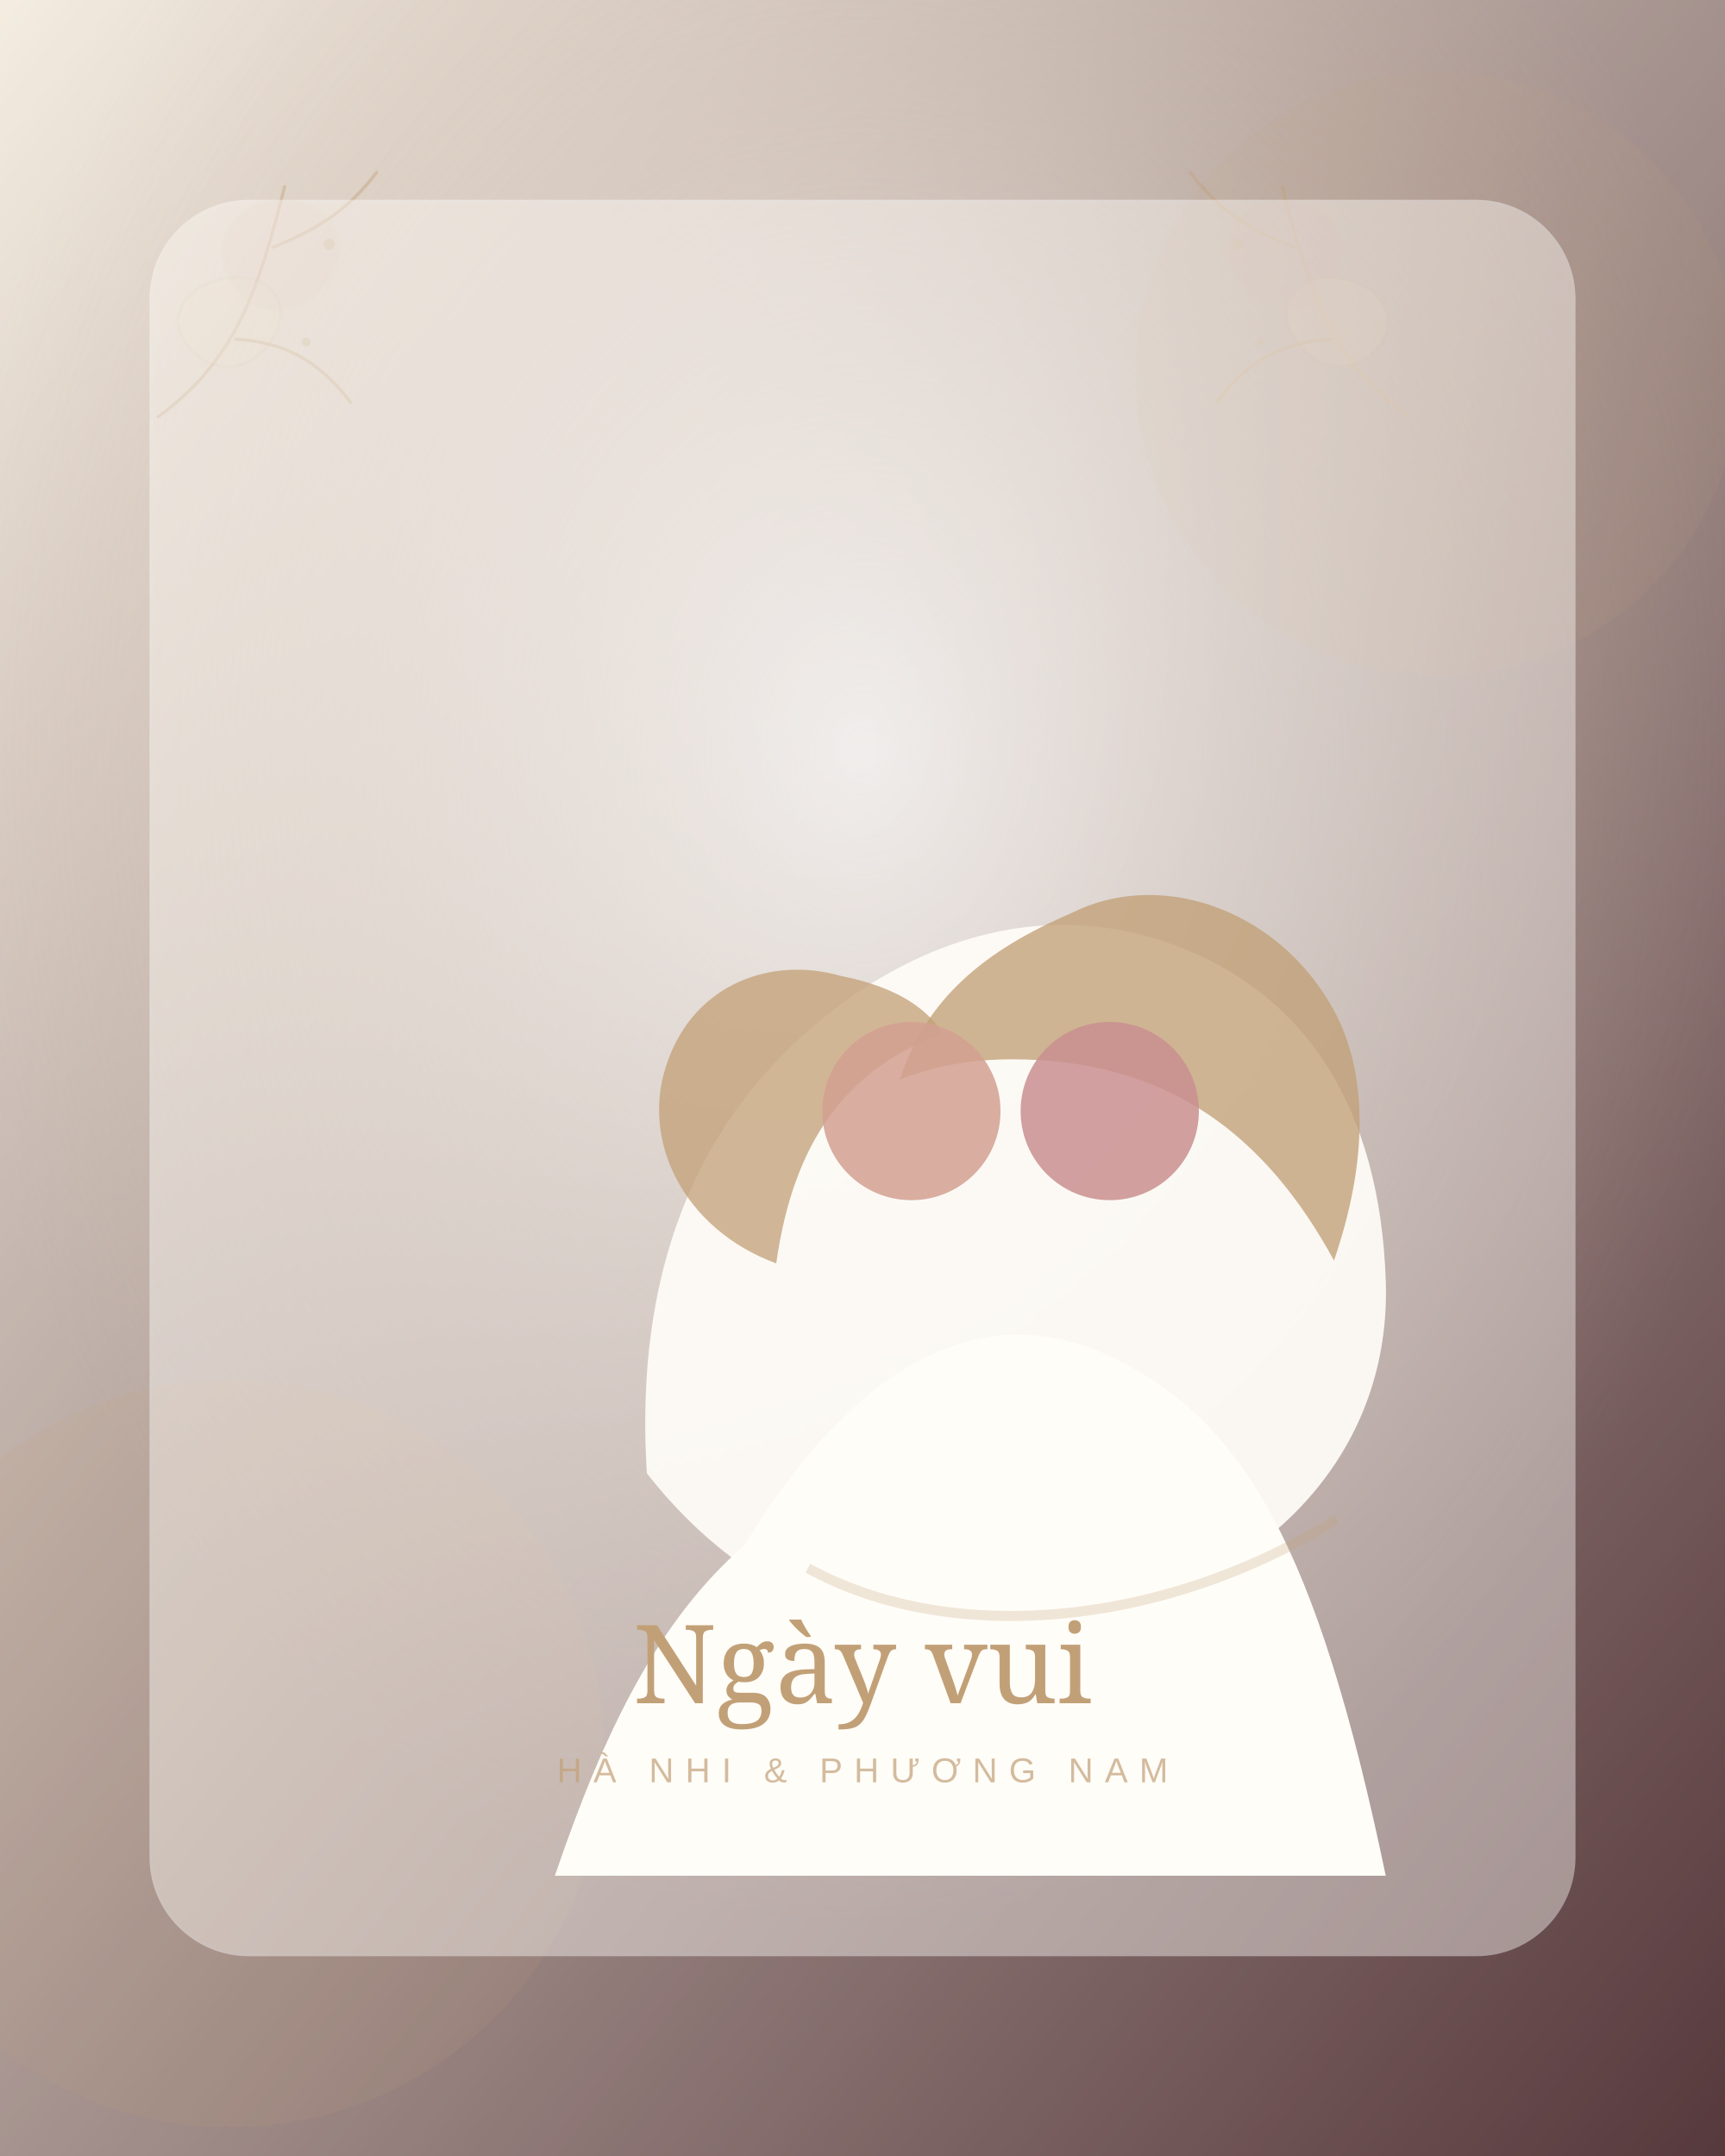
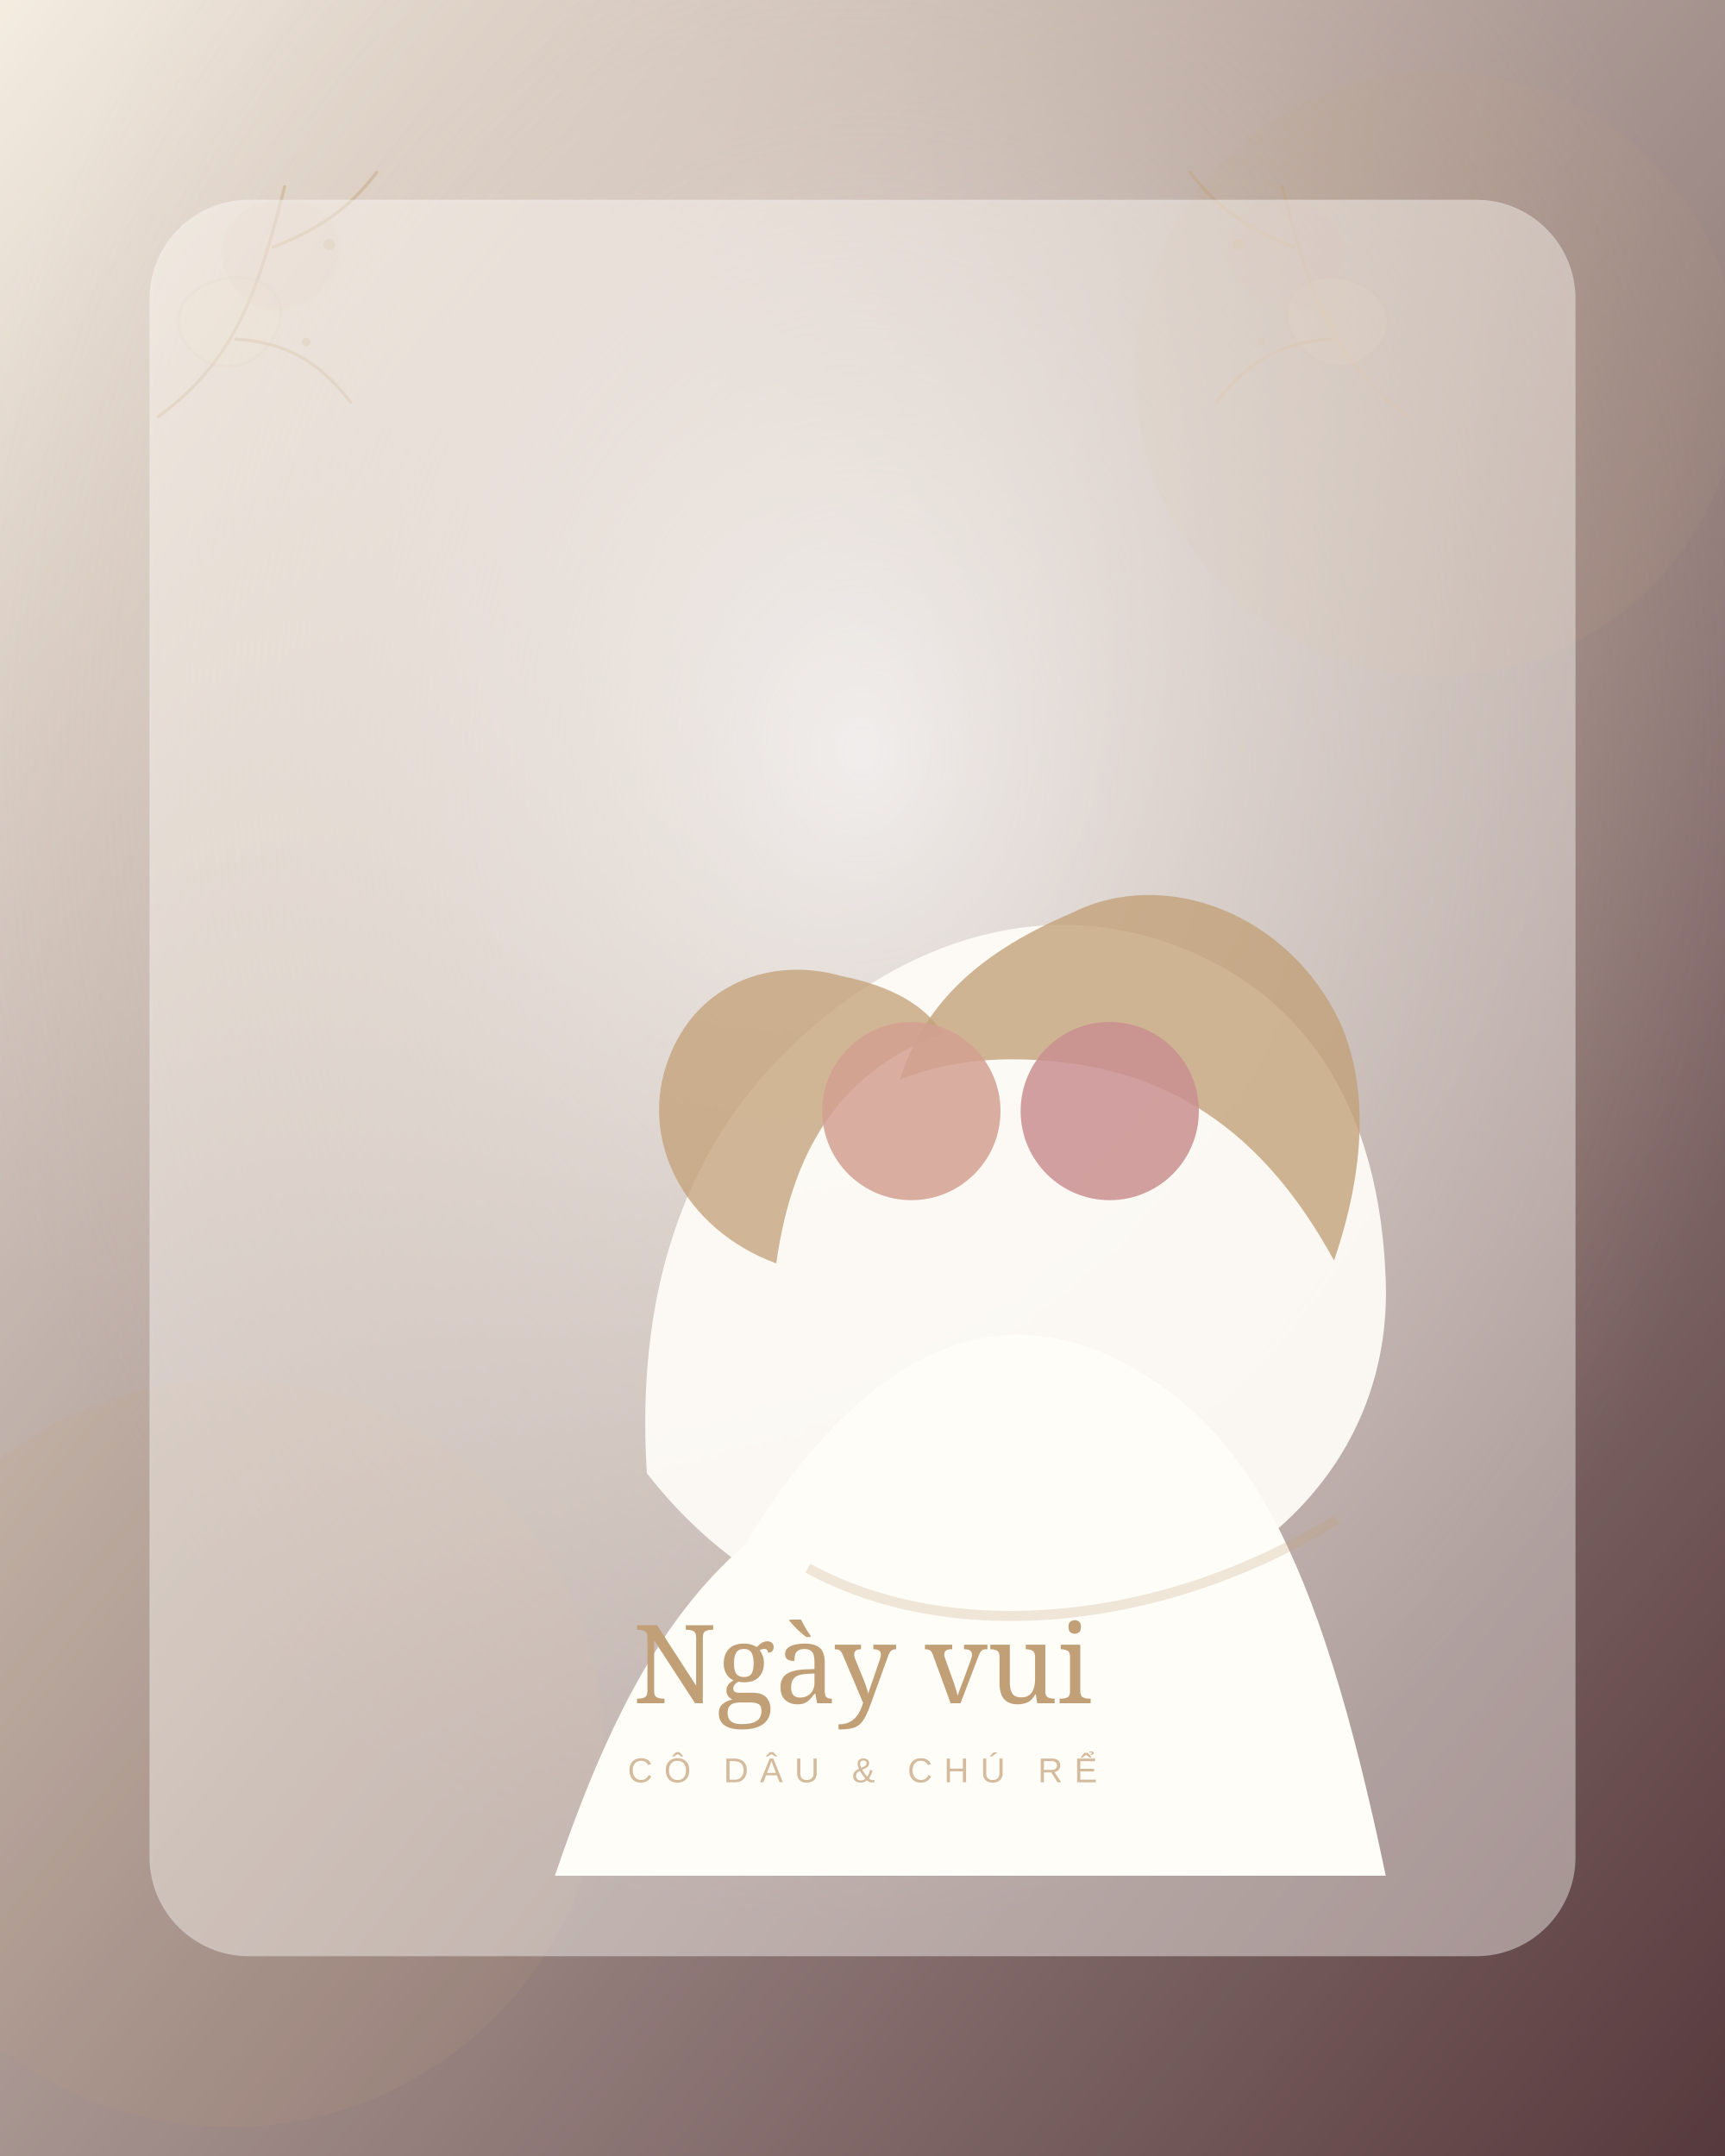
<svg xmlns="http://www.w3.org/2000/svg" width="1200" height="1500" viewBox="0 0 1200 1500">
  <defs>
    <linearGradient id="g" x1="0" y1="0" x2="1" y2="1">
      <stop offset="0" stop-color="#fffdf8" />
      <stop offset="1" stop-color="#3f2230" />
    </linearGradient>
    <radialGradient id="r" cx="50%" cy="35%" r="54%">
      <stop offset="0" stop-color="#fff" stop-opacity=".7" />
      <stop offset="1" stop-color="#c2a077" stop-opacity=".18" />
    </radialGradient>
  </defs>
  <rect width="1200" height="1500" fill="url(#g)" />
  <rect width="1200" height="1500" fill="url(#r)" />
  <circle cx="1000" cy="260" r="210" fill="#c2a077" opacity=".10" />
  <circle cx="160" cy="1220" r="260" fill="#c2a077" opacity=".12" />
  <g transform="translate(110 120)" opacity=".6">
    <g id="floral" fill="none" stroke="#c2a077" stroke-width="2.2" stroke-linecap="round" stroke-linejoin="round" opacity=".72">
      <path d="M0 170 C55 130 70 80 88 10" />
      <path d="M34 132 C4 115 8 83 44 74 C77 67 96 92 79 117 C67 134 51 139 34 132Z" fill="#ead1a2" opacity=".25" />
      <path d="M64 90 C32 63 42 25 82 20 C119 17 139 49 118 76 C104 94 84 101 64 90Z" fill="#c88f8f" opacity=".18" />
      <path d="M80 52 C112 39 132 26 152 0" />
      <path d="M54 116 C87 118 111 130 134 160" />
      <circle cx="119" cy="50" r="4" fill="#c2a077" stroke="none" opacity=".8" />
      <circle cx="103" cy="118" r="3" fill="#c2a077" stroke="none" opacity=".8" />
    </g>
    <use href="#floral" transform="translate(870 0) scale(-1 1)" />
  </g>
  <rect x="105" y="140" width="990" height="1220" rx="68" fill="#fffdf8" opacity=".42" stroke="#fff" stroke-width="2" />
  <g transform="translate(260 355)">
    <path d="M190 670 C180 510 238 406 330 340 C395 294 472 274 550 300 C650 334 700 418 704 536 C708 650 630 746 482 778 C366 804 260 760 190 670Z" fill="#fffdf8" opacity=".92" />
    <path d="M325 324 C276 310 224 330 205 382 C184 437 215 500 280 524 C292 438 330 388 396 364 C383 344 360 331 325 324Z" fill="#c2a077" opacity=".76" />
    <path d="M486 280 C550 248 636 280 672 356 C692 400 690 458 668 522 C620 434 552 382 444 382 C418 382 392 386 366 396 C384 340 425 306 486 280Z" fill="#c2a077" opacity=".78" />
    <circle cx="374" cy="418" r="62" fill="#d3a092" opacity=".85" />
    <circle cx="512" cy="418" r="62" fill="#c98f8f" opacity=".85" />
    <path d="M258 720 C340 585 430 548 515 590 C605 634 656 720 704 950 L126 950 C160 850 198 772 258 720Z" fill="#fffdf8" />
    <path d="M302 736 C400 790 548 778 670 702" fill="none" stroke="#c2a077" stroke-width="7" opacity=".25" />
  </g>
  <text x="600" y="1185" text-anchor="middle" font-family="Georgia, serif" font-size="76" fill="#c2a077">Ngày vui</text>
-   <text x="600" y="1240" text-anchor="middle" font-family="Arial, sans-serif" font-size="24" letter-spacing="8" fill="#c2a077" opacity=".7">HÀ NHI &amp; PHƯƠNG NAM</text>
+   <text x="600" y="1240" text-anchor="middle" font-family="Arial, sans-serif" font-size="24" letter-spacing="8" fill="#c2a077" opacity=".7">CÔ DÂU &amp; CHÚ RỂ</text>
</svg>
